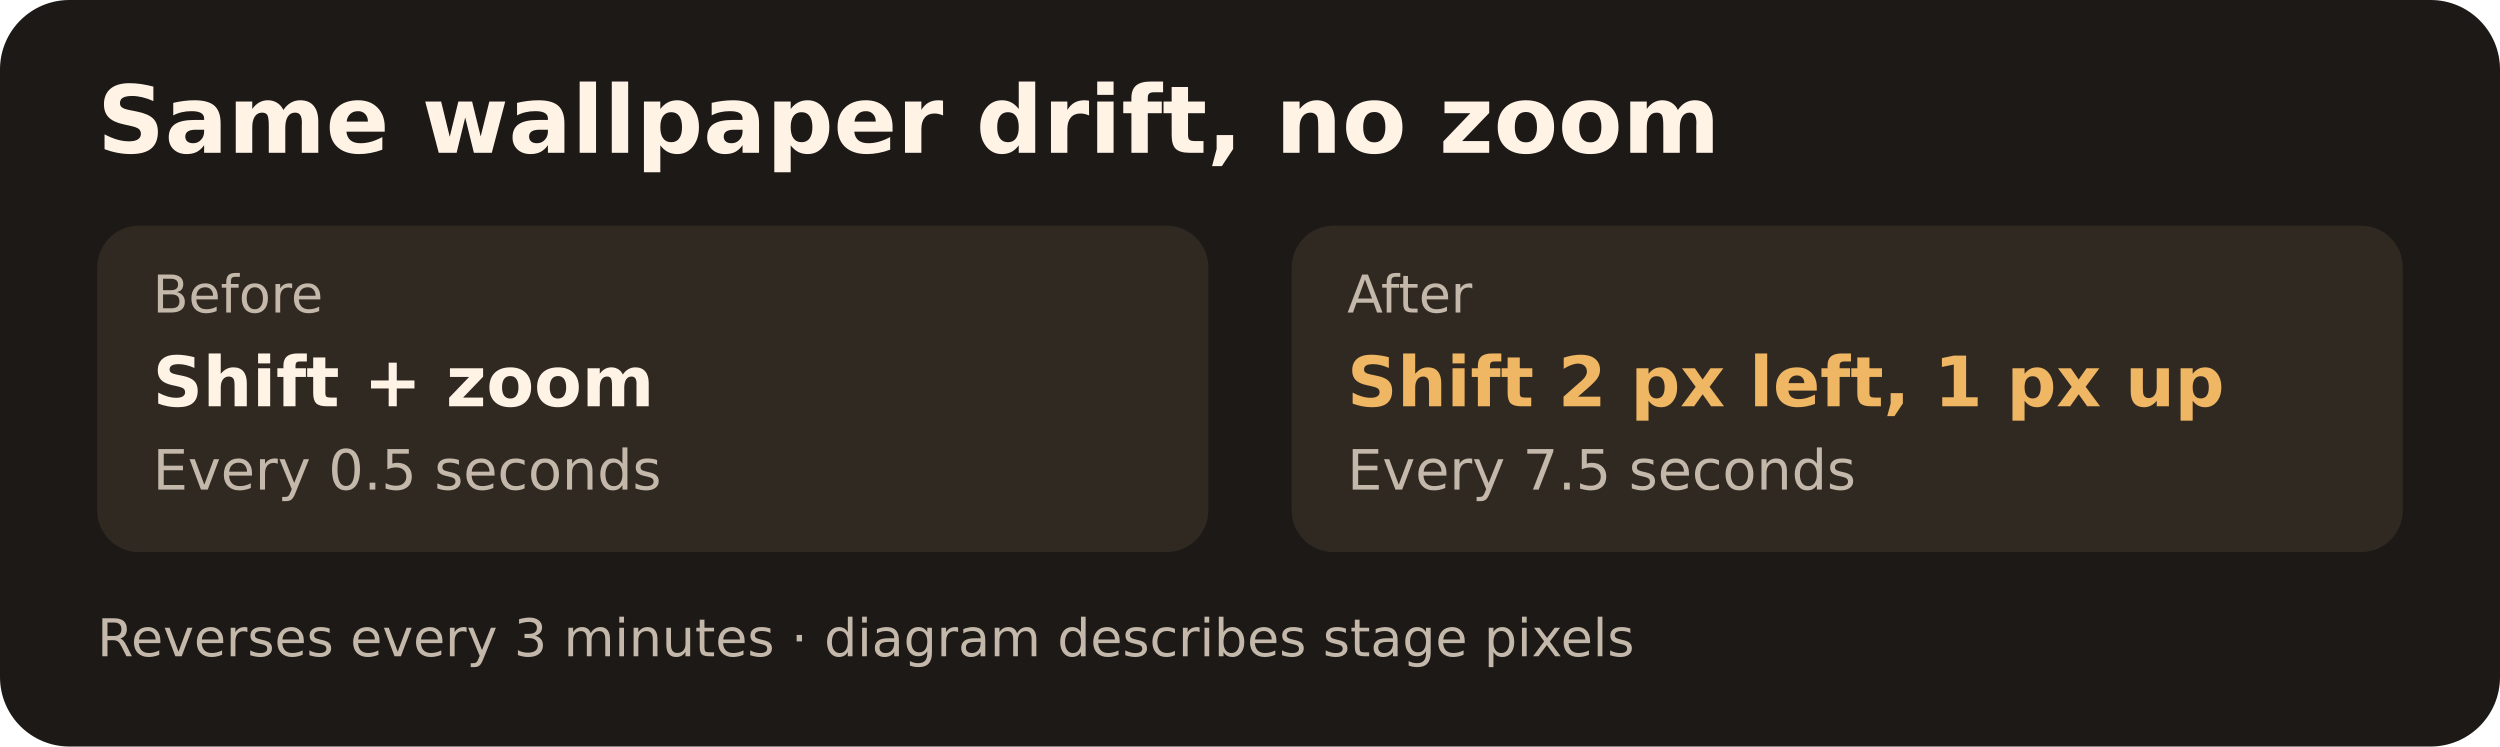
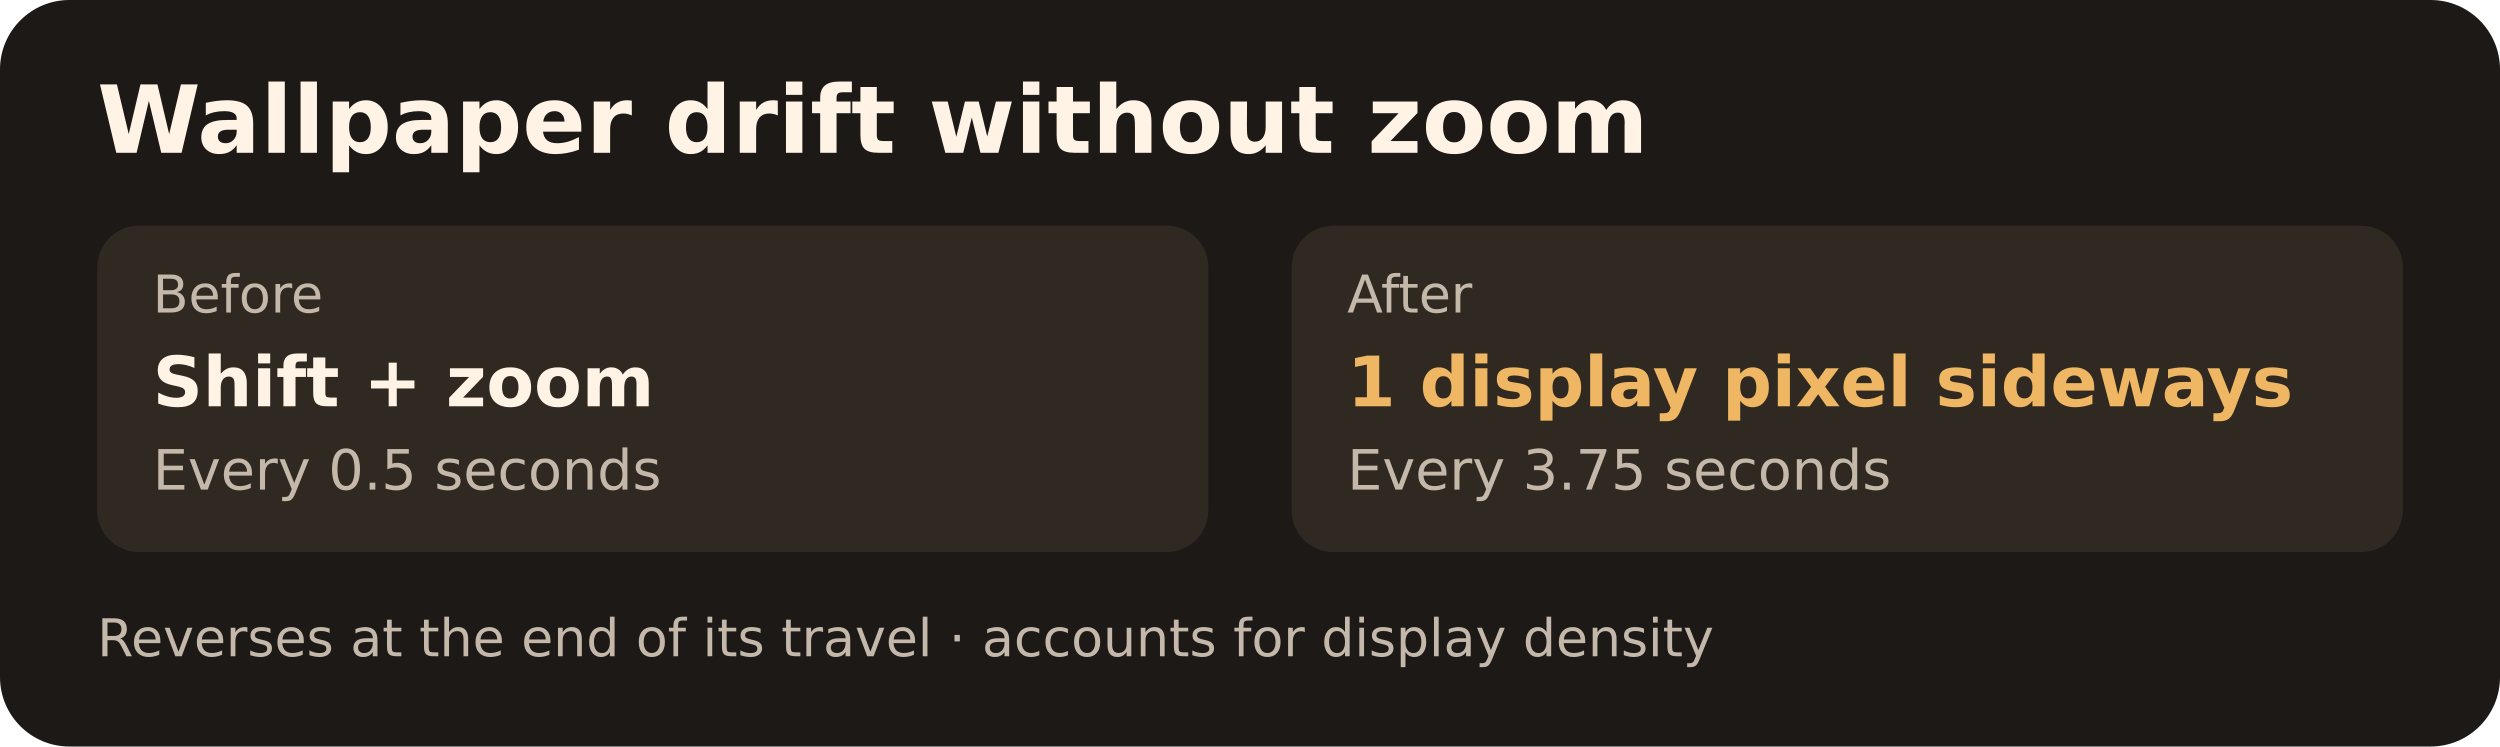
<svg xmlns="http://www.w3.org/2000/svg" width="720" height="215" viewBox="0 0 720 215" role="img" aria-labelledby="title desc">
  <g font-family="system-ui, DejaVu Sans, sans-serif">
    <rect x="0" y="0" width="720" height="215" rx="20" fill="#1c1916" />
-     <text x="28" y="44" font-size="27" fill="#fff3e6" font-weight="700">Same wallpaper drift, no zoom</text>
+     <text x="28" y="44" font-size="27" fill="#fff3e6" font-weight="700">Wallpaper drift without zoom</text>
    <rect x="28" y="65" width="320" height="94" rx="12" fill="#302922" />
    <text x="44" y="90" font-size="15" fill="#c4b8aa" font-weight="500">Before</text>
    <text x="44" y="117" font-size="20" fill="#fff3e6" font-weight="700">Shift + zoom</text>
    <text x="44" y="141" font-size="16" fill="#c4b8aa" font-weight="500">Every 0.5 seconds</text>
    <rect x="372" y="65" width="320" height="94" rx="12" fill="#302922" />
    <text x="388" y="90" font-size="15" fill="#c4b8aa" font-weight="500">After</text>
-     <text x="388" y="117" font-size="20" fill="#efb663" font-weight="700">Shift 2 px left, 1 px up</text>
-     <text x="388" y="141" font-size="16" fill="#c4b8aa" font-weight="500">Every 7.5 seconds</text>
-     <text x="28" y="189" font-size="15" fill="#c4b8aa" font-weight="500">Reverses every 3 minutes · diagram describes stage pixels</text>
+     <text x="388" y="117" font-size="20" fill="#efb663" font-weight="700">1 display pixel sideways</text>
+     <text x="388" y="141" font-size="16" fill="#c4b8aa" font-weight="500">Every 3.75 seconds</text>
+     <text x="28" y="189" font-size="15" fill="#c4b8aa" font-weight="500">Reverses at the end of its travel · accounts for display density</text>
  </g>
</svg>
